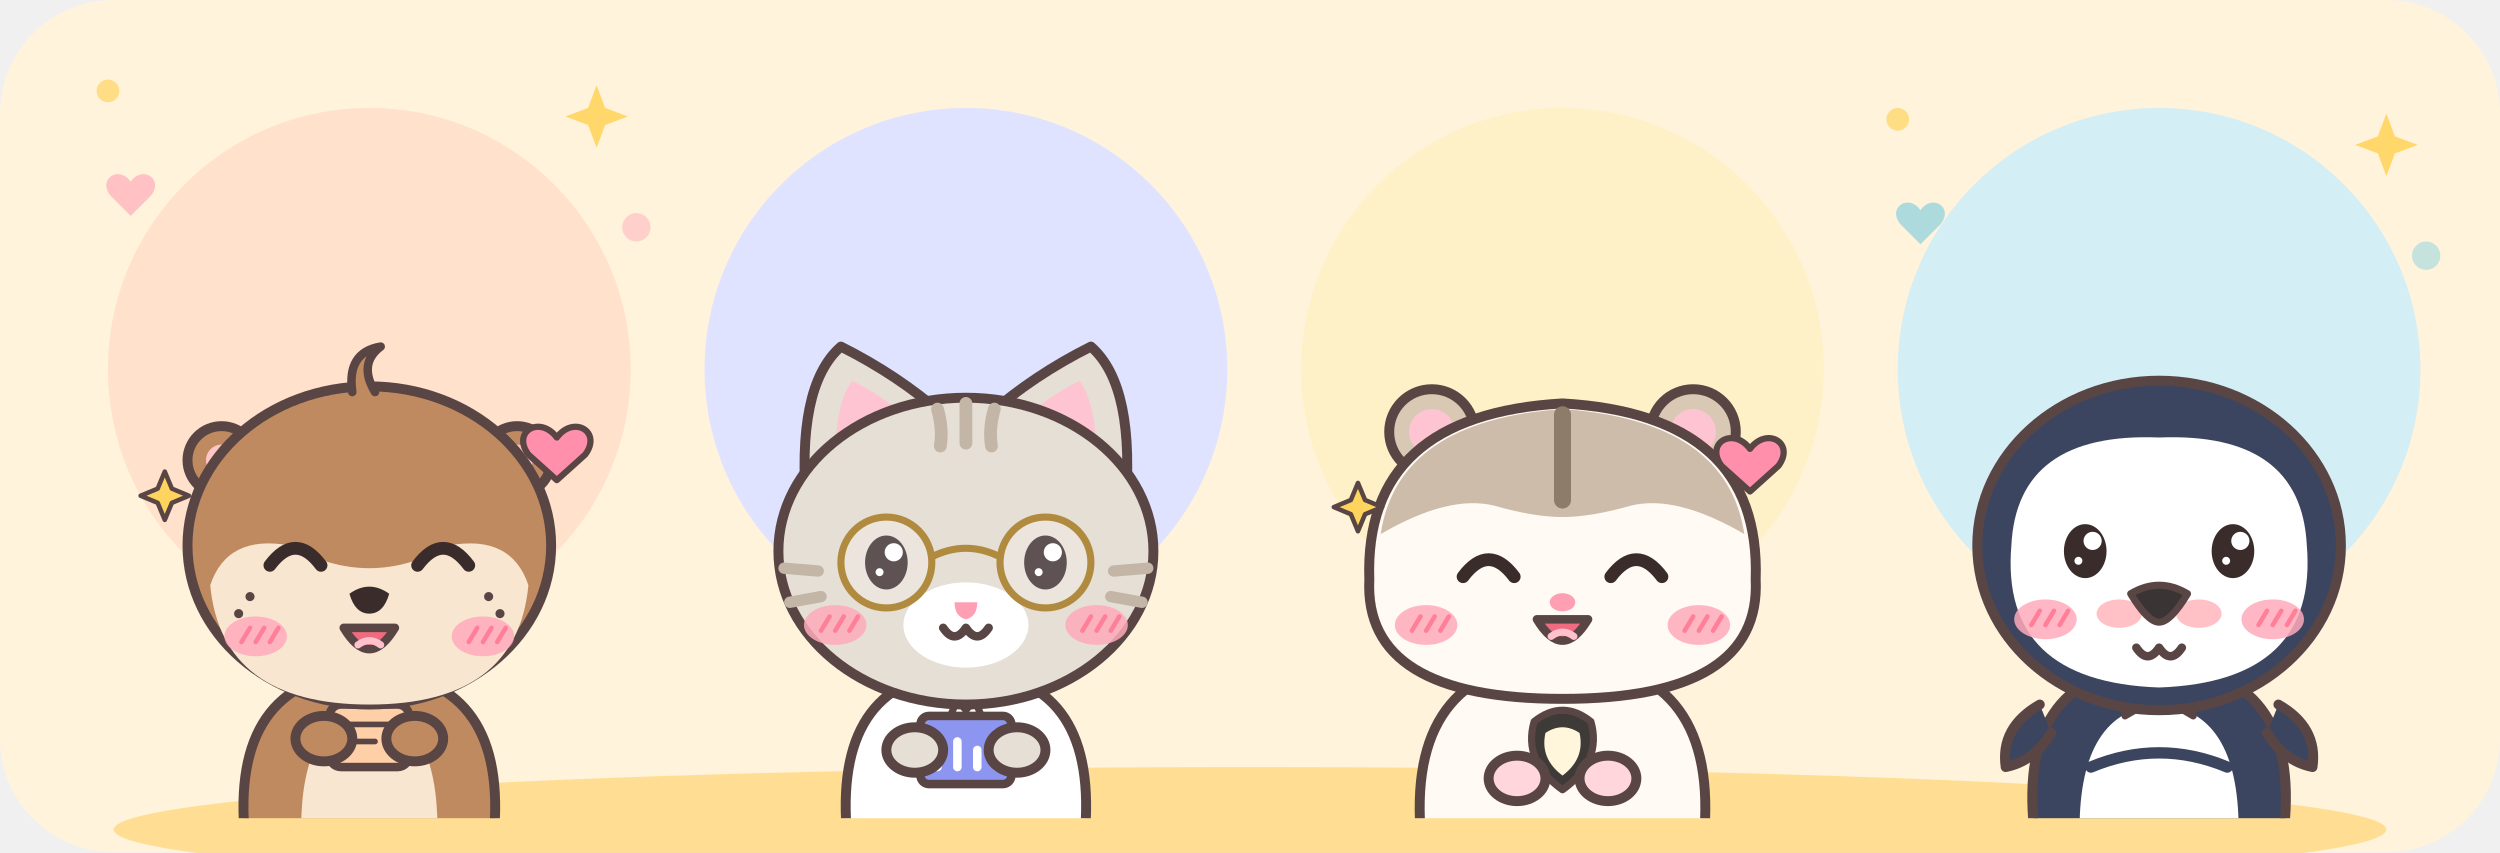
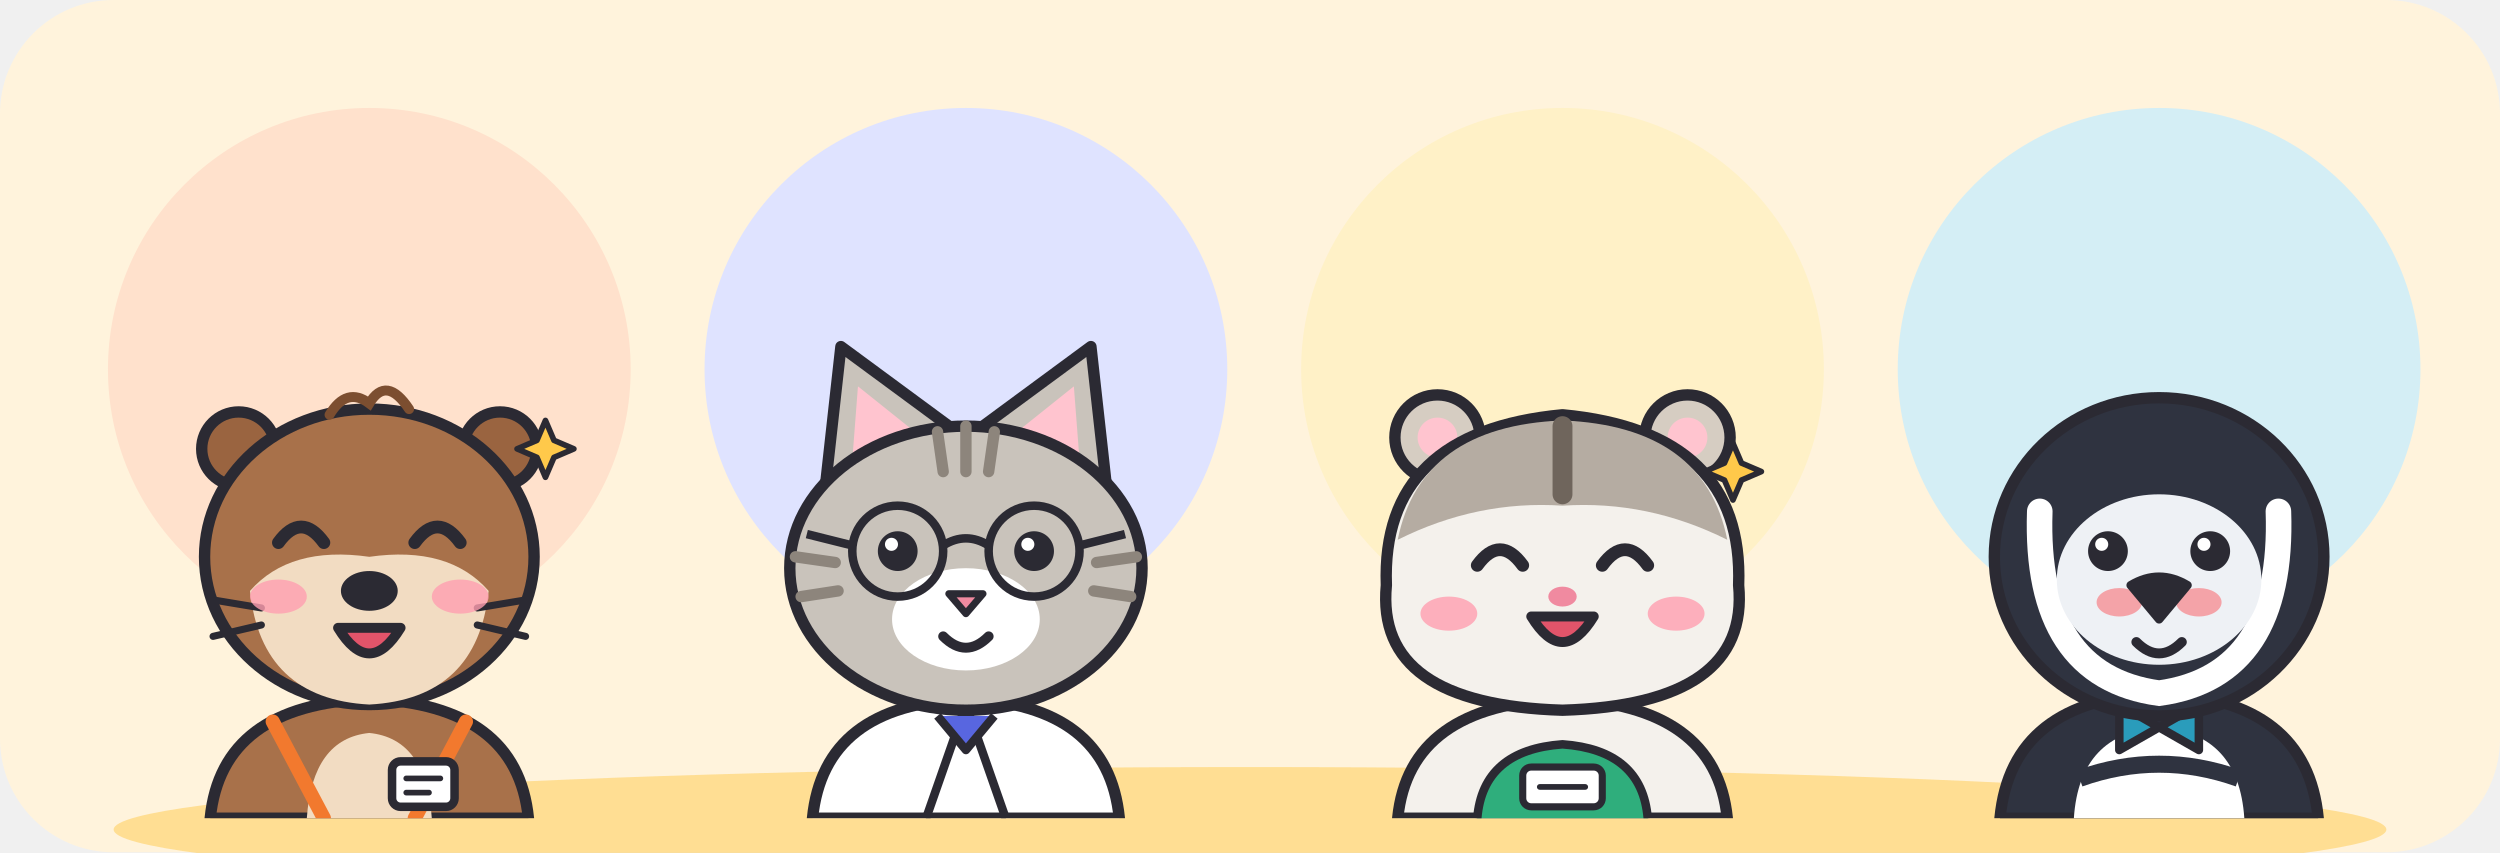
<svg xmlns="http://www.w3.org/2000/svg" viewBox="0 0 880 300" role="img" aria-label="RonToの4匹のキャラクター">
  <rect width="880" height="300" rx="40" fill="#fff3dc" />
  <ellipse cx="440" cy="292" rx="400" ry="22" fill="#ffc94a" opacity="0.5" />
-   <g transform="translate(10 0)">
-     <path d="M200 30 l3 8 8 3 -8 3 -3 8 -3 -8 -8 -3 8 -3z" fill="#ffd45e" opacity="0.9" />
-     <path d="M36 64 c-4 -6 -12 -1 -7 5 l7 7 7 -7 c5 -6 -3 -11 -7 -5z" fill="#ff8fab" opacity="0.5" />
-     <circle cx="214" cy="80" r="5" fill="#ff8fab" opacity="0.35" />
-     <circle cx="28" cy="32" r="4" fill="#ffd45e" opacity="0.7" />
-   </g>
-   <g transform="translate(640 10)">
-     <path d="M200 30 l3 8 8 3 -8 3 -3 8 -3 -8 -8 -3 8 -3z" fill="#ffd45e" opacity="0.9" />
-     <path d="M36 64 c-4 -6 -12 -1 -7 5 l7 7 7 -7 c5 -6 -3 -11 -7 -5z" fill="#5cc3dd" opacity="0.5" />
-     <circle cx="214" cy="80" r="5" fill="#5cc3dd" opacity="0.35" />
-     <circle cx="28" cy="32" r="4" fill="#ffd45e" opacity="0.7" />
-   </g>
  <circle cx="130" cy="130" r="92" fill="#ffe1cc" />
  <svg x="30" y="88" width="200" height="200" viewBox="0 0 200 200" overflow="hidden">
-     <path d="M56 204 Q52 150 100 148 Q148 150 144 204 Z" fill="#c08a60" stroke="#5a4545" stroke-width="3.5" stroke-linejoin="round" stroke-linecap="round" />
-     <path d="M76 204 Q76 164 100 162 Q124 164 124 204 Z" fill="#f8e6d0" />
-     <rect x="86" y="160" width="28" height="22" rx="4" fill="#ffd0a8" stroke="#5a4545" stroke-width="3" stroke-linejoin="round" stroke-linecap="round" />
-     <path d="M92 167 h16 M92 173 h10" stroke="#5a4545" stroke-width="2" stroke-linecap="round" />
-     <ellipse cx="84" cy="172" rx="10" ry="8" fill="#c08a60" stroke="#5a4545" stroke-width="3.5" stroke-linejoin="round" stroke-linecap="round" />
-     <ellipse cx="116" cy="172" rx="10" ry="8" fill="#c08a60" stroke="#5a4545" stroke-width="3.5" stroke-linejoin="round" stroke-linecap="round" />
-     <circle cx="48" cy="74" r="12" fill="#c08a60" stroke="#5a4545" stroke-width="3.5" stroke-linejoin="round" stroke-linecap="round" />
-     <circle cx="152" cy="74" r="12" fill="#c08a60" stroke="#5a4545" stroke-width="3.5" stroke-linejoin="round" stroke-linecap="round" />
-     <circle cx="48" cy="74" r="5.5" fill="#ffc6c6" />
-     <circle cx="152" cy="74" r="5.5" fill="#ffc6c6" />
-     <ellipse cx="100" cy="104" rx="64" ry="56" fill="#c08a60" stroke="#5a4545" stroke-width="3.5" stroke-linejoin="round" stroke-linecap="round" />
-     <path d="M44 118 Q48 160 100 160 Q152 160 156 118 Q150 100 128 104 Q114 112 100 112 Q86 112 72 104 Q50 100 44 118 Z" fill="#f8e6d0" />
-     <path d="M94 50 q-2 -14 10 -16 q-8 6 -2 16" fill="#c08a60" stroke="#5a4545" stroke-width="3" stroke-linejoin="round" stroke-linecap="round" />
-     <path d="M93 121 q7 -5 14 0 q-2 7 -7 7 q-5 0 -7 -7z" fill="#3b2c2c" />
-     <circle cx="58" cy="122" r="1.6" fill="#5a4545" />
-     <circle cx="54" cy="128" r="1.6" fill="#5a4545" />
-     <circle cx="142" cy="122" r="1.6" fill="#5a4545" />
-     <circle cx="146" cy="128" r="1.6" fill="#5a4545" />
-     <ellipse cx="60" cy="136" rx="11" ry="7" fill="#ffaabb" opacity="0.85" />
-     <path d="M55 138 l3 -5 M60 138 l3 -5 M65 138 l3 -5" stroke="#ff7f99" stroke-width="1.6" stroke-linecap="round" />
-     <ellipse cx="140" cy="136" rx="11" ry="7" fill="#ffaabb" opacity="0.85" />
-     <path d="M135 138 l3 -5 M140 138 l3 -5 M145 138 l3 -5" stroke="#ff7f99" stroke-width="1.6" stroke-linecap="round" />
-     <path d="M65 111 Q74 99 83 111" fill="none" stroke="#3b2c2c" stroke-width="4.5" stroke-linecap="round" stroke-linejoin="round" />
-     <path d="M117 111 Q126 99 135 111" fill="none" stroke="#3b2c2c" stroke-width="4.5" stroke-linecap="round" stroke-linejoin="round" />
-     <path d="M91 133 Q100 148 109 133 Z" fill="#f06a80" stroke="#5a4545" stroke-width="3" stroke-linecap="round" stroke-linejoin="round" />
-     <path d="M96 139 Q100 136 104 139" fill="none" stroke="#ffc2cc" stroke-width="2.5" stroke-linecap="round" />
-     <path d="M166 66 c-6 -8 -16 -2 -10 6 l10 9 10 -9 c6 -8 -4 -14 -10 -6z" fill="#ff8fab" stroke="#5a4545" stroke-width="2.2" stroke-linejoin="round" />
-     <path d="M28 78 l2.5 6 6 2.5 -6 2.5 -2.5 6 -2.5 -6 -6 -2.5 6 -2.5z" fill="#ffd45e" stroke="#5a4545" stroke-width="1.6" stroke-linejoin="round" />
+     <path d="M44 200 Q48 160 100 158 Q152 160 156 200 Z" fill="#a8714a" stroke="#2b2a33" stroke-width="4" stroke-linejoin="round" />
+     <path d="M78 200 Q80 172 100 170 Q120 172 122 200 Z" fill="#f2dcc2" />
+     <path d="M66 166 L84 200 M134 166 L116 200" stroke="#f2792e" stroke-width="5" stroke-linecap="round" />
+     <rect x="108" y="180" width="22" height="16" rx="3" fill="#fff" stroke="#2b2a33" stroke-width="3" stroke-linejoin="round" />
+     <path d="M113 186 h12 M113 191 h8" stroke="#2b2a33" stroke-width="2" stroke-linecap="round" />
+     <circle cx="54" cy="70" r="13" fill="#9a6440" stroke="#2b2a33" stroke-width="4" stroke-linejoin="round" />
+     <circle cx="146" cy="70" r="13" fill="#9a6440" stroke="#2b2a33" stroke-width="4" stroke-linejoin="round" />
+     <ellipse cx="100" cy="108" rx="58" ry="52" fill="#a8714a" stroke="#2b2a33" stroke-width="4" stroke-linejoin="round" />
+     <path d="M58 120 Q62 158 100 160 Q138 158 142 120 Q128 104 100 108 Q72 104 58 120 Z" fill="#f2dcc2" />
+     <path d="M86 58 q6 -10 14 -4 q6 -10 14 2" fill="none" stroke="#7c4e30" stroke-width="3.5" stroke-linecap="round" />
+     <ellipse cx="100" cy="120" rx="10" ry="7" fill="#2b2a33" />
+     <path d="M62 126 l-18 -3 M62 132 l-17 4 M138 126 l18 -3 M138 132 l17 4" stroke="#2b2a33" stroke-width="2.5" stroke-linecap="round" />
+     <ellipse cx="68" cy="122" rx="10" ry="6" fill="#ff9fb0" opacity="0.8" />
+     <ellipse cx="132" cy="122" rx="10" ry="6" fill="#ff9fb0" opacity="0.8" />
+     <path d="M68 103 Q76 92 84 103" fill="none" stroke="#2b2a33" stroke-width="4.5" stroke-linecap="round" />
+     <path d="M116 103 Q124 92 132 103" fill="none" stroke="#2b2a33" stroke-width="4.5" stroke-linecap="round" />
+     <path d="M89 133 Q100 151 111 133 Z" fill="#e2546a" stroke="#2b2a33" stroke-width="3.5" stroke-linecap="round" stroke-linejoin="round" />
+     <path d="M162 60 l3 7 7 3 -7 3 -3 7 -3 -7 -7 -3 7 -3z" fill="#ffc94a" stroke="#2b2a33" stroke-width="2" stroke-linejoin="round" />
  </svg>
  <circle cx="340" cy="130" r="92" fill="#dfe3ff" />
  <svg x="240" y="88" width="200" height="200" viewBox="0 0 200 200" overflow="hidden">
-     <path d="M58 204 Q54 150 100 148 Q146 150 142 204 Z" fill="#fff" stroke="#5a4545" stroke-width="3.5" stroke-linejoin="round" stroke-linecap="round" />
-     <path d="M100 150 L90 176 M100 150 L110 176" stroke="#5a4545" stroke-width="2.5" stroke-linecap="round" />
-     <path d="M92 152 L100 162 L108 152 Z" fill="#8c96f0" stroke="#5a4545" stroke-width="2.5" stroke-linejoin="round" stroke-linecap="round" />
-     <rect x="84" y="164" width="32" height="24" rx="3" fill="#8c96f0" stroke="#5a4545" stroke-width="3" stroke-linejoin="round" stroke-linecap="round" />
-     <path d="M90 182 v-5 M97 182 v-9 M104 182 v-6 M111 182 v-12" stroke="#fff" stroke-width="3" stroke-linecap="round" />
-     <ellipse cx="82" cy="176" rx="10" ry="8" fill="#e6dfd6" stroke="#5a4545" stroke-width="3.5" stroke-linejoin="round" stroke-linecap="round" />
-     <ellipse cx="118" cy="176" rx="10" ry="8" fill="#e6dfd6" stroke="#5a4545" stroke-width="3.5" stroke-linejoin="round" stroke-linecap="round" />
-     <path d="M44 92 Q40 48 56 34 Q76 44 92 58 Z" fill="#e6dfd6" stroke="#5a4545" stroke-width="3.5" stroke-linejoin="round" stroke-linecap="round" />
-     <path d="M156 92 Q160 48 144 34 Q124 44 108 58 Z" fill="#e6dfd6" stroke="#5a4545" stroke-width="3.5" stroke-linejoin="round" stroke-linecap="round" />
-     <path d="M54 74 Q54 54 60 46 Q72 52 80 60 Z M146 74 Q146 54 140 46 Q128 52 120 60 Z" fill="#ffc4d2" />
-     <ellipse cx="100" cy="106" rx="66" ry="54" fill="#e6dfd6" stroke="#5a4545" stroke-width="3.5" stroke-linejoin="round" stroke-linecap="round" />
-     <path d="M90 56 q2 7 1 13 M100 54 v14 M110 56 q-2 7 -1 13" stroke="#c4b6a6" stroke-width="4.5" stroke-linecap="round" fill="none" />
-     <path d="M36 112 l12 1 M38 124 l11 -2 M164 112 l-12 1 M162 124 l-11 -2" stroke="#c4b6a6" stroke-width="4" stroke-linecap="round" />
-     <ellipse cx="100" cy="132" rx="22" ry="15" fill="#fff" />
-     <path d="M96 124 h8 q0 5 -4 6 q-4 -1 -4 -6z" fill="#ff9fb4" />
-     <ellipse cx="54" cy="132" rx="11" ry="7" fill="#ffaabb" opacity="0.85" />
-     <path d="M49 134 l3 -5 M54 134 l3 -5 M59 134 l3 -5" stroke="#ff7f99" stroke-width="1.6" stroke-linecap="round" />
-     <ellipse cx="146" cy="132" rx="11" ry="7" fill="#ffaabb" opacity="0.85" />
-     <path d="M141 134 l3 -5 M146 134 l3 -5 M151 134 l3 -5" stroke="#ff7f99" stroke-width="1.6" stroke-linecap="round" />
-     <ellipse cx="72" cy="110" rx="7.5" ry="9.5" fill="#3b2c2c" />
-     <circle cx="74.6" cy="106.4" r="3.2" fill="#fff" />
-     <circle cx="69.6" cy="113.4" r="1.4" fill="#fff" />
-     <ellipse cx="128" cy="110" rx="7.5" ry="9.5" fill="#3b2c2c" />
-     <circle cx="130.6" cy="106.4" r="3.2" fill="#fff" />
-     <circle cx="125.6" cy="113.4" r="1.4" fill="#fff" />
-     <path d="M92 133 Q96 139 100 133 Q104 139 108 133" fill="none" stroke="#5a4545" stroke-width="3" stroke-linecap="round" stroke-linejoin="round" />
-     <circle cx="72" cy="110" r="16" fill="#fff" fill-opacity="0.18" stroke="#b08a3e" stroke-width="2.5" />
-     <circle cx="128" cy="110" r="16" fill="#fff" fill-opacity="0.18" stroke="#b08a3e" stroke-width="2.5" />
-     <path d="M88 108 Q100 102 112 108" fill="none" stroke="#b08a3e" stroke-width="2.5" stroke-linecap="round" />
+     <path d="M46 200 Q50 160 100 158 Q150 160 154 200 Z" fill="#fff" stroke="#2b2a33" stroke-width="4" stroke-linejoin="round" />
+     <path d="M100 160 L86 200 M100 160 L114 200" stroke="#2b2a33" stroke-width="3" />
+     <path d="M90 164 L100 176 L110 164" fill="#5866e0" stroke="#2b2a33" stroke-width="3" stroke-linejoin="round" />
+     <path d="M50 88 L56 34 L94 62 Z" fill="#c9c3bb" stroke="#2b2a33" stroke-width="4" stroke-linejoin="round" />
+     <path d="M150 88 L144 34 L106 62 Z" fill="#c9c3bb" stroke="#2b2a33" stroke-width="4" stroke-linejoin="round" />
+     <path d="M60 74 L62 48 L82 64 Z M140 74 L138 48 L118 64 Z" fill="#ffc4cf" />
+     <ellipse cx="100" cy="112" rx="62" ry="50" fill="#c9c3bb" stroke="#2b2a33" stroke-width="4" stroke-linejoin="round" />
+     <path d="M90 64 l2 14 M100 62 v16 M110 64 l-2 14 M40 108 l14 2 M42 122 l13 -2 M160 108 l-14 2 M158 122 l-13 -2" stroke="#8d857c" stroke-width="4" stroke-linecap="round" />
+     <ellipse cx="100" cy="130" rx="26" ry="18" fill="#fff" />
+     <path d="M94 121 h12 l-6 7 z" fill="#f08aa0" stroke="#2b2a33" stroke-width="2.5" stroke-linejoin="round" />
+     <circle cx="76" cy="106" r="7" fill="#2b2a33" />
+     <circle cx="73.8" cy="103.6" r="2.3" fill="#fff" />
+     <circle cx="124" cy="106" r="7" fill="#2b2a33" />
+     <circle cx="121.8" cy="103.6" r="2.3" fill="#fff" />
+     <path d="M92 136 Q100 144 108 136" fill="none" stroke="#2b2a33" stroke-width="3.5" stroke-linecap="round" stroke-linejoin="round" />
+     <circle cx="76" cy="106" r="16" fill="none" stroke="#2b2a33" stroke-width="3" stroke-linejoin="round" />
+     <circle cx="124" cy="106" r="16" fill="none" stroke="#2b2a33" stroke-width="3" stroke-linejoin="round" />
+     <path d="M92 104 Q100 99 108 104 M60 104 L44 100 M140 104 L156 100" fill="none" stroke="#2b2a33" stroke-width="3" stroke-linejoin="round" />
  </svg>
  <circle cx="550" cy="130" r="92" fill="#fff1c7" />
  <svg x="450" y="88" width="200" height="200" viewBox="0 0 200 200" overflow="hidden">
-     <path d="M50 204 Q46 146 100 144 Q154 146 150 204 Z" fill="#fffaf3" stroke="#5a4545" stroke-width="3.5" stroke-linejoin="round" stroke-linecap="round" />
-     <g transform="translate(0 16)">
-       <path d="M90 150 q10 -8 20 0 q4 14 -10 24 q-14 -10 -10 -24z" fill="#3d3a38" stroke="#5a4545" stroke-width="2.5" stroke-linejoin="round" stroke-linecap="round" />
-       <path d="M94 154 q6 -4 12 0 q2 9 -6 15 q-8 -6 -6 -15z" fill="#fff6dc" />
-     </g>
-     <ellipse cx="84" cy="186" rx="10" ry="8" fill="#ffd6dc" stroke="#5a4545" stroke-width="3.5" stroke-linejoin="round" stroke-linecap="round" />
-     <ellipse cx="116" cy="186" rx="10" ry="8" fill="#ffd6dc" stroke="#5a4545" stroke-width="3.5" stroke-linejoin="round" stroke-linecap="round" />
-     <circle cx="54" cy="64" r="15" fill="#d9c8b4" stroke="#5a4545" stroke-width="3.5" stroke-linejoin="round" stroke-linecap="round" />
-     <circle cx="146" cy="64" r="15" fill="#d9c8b4" stroke="#5a4545" stroke-width="3.5" stroke-linejoin="round" stroke-linecap="round" />
-     <circle cx="54" cy="64" r="8" fill="#ffc4d2" />
-     <circle cx="146" cy="64" r="8" fill="#ffc4d2" />
-     <path d="M32 116 Q30 58 100 54 Q170 58 168 116 Q170 158 100 158 Q30 158 32 116 Z" fill="#fffaf3" stroke="#5a4545" stroke-width="3.5" stroke-linejoin="round" stroke-linecap="round" />
-     <path d="M36 100 Q42 60 100 56 Q158 60 164 100 Q140 86 124 90 Q110 94 100 94 Q90 94 76 90 Q60 86 36 100 Z" fill="#cdbcaa" />
-     <path d="M100 58 V88" stroke="#8e7c6a" stroke-width="6" stroke-linecap="round" />
-     <ellipse cx="100" cy="124" rx="4.5" ry="3.2" fill="#ff9fb4" />
-     <ellipse cx="52" cy="132" rx="11" ry="7" fill="#ffaabb" opacity="0.85" />
-     <path d="M47 134 l3 -5 M52 134 l3 -5 M57 134 l3 -5" stroke="#ff7f99" stroke-width="1.6" stroke-linecap="round" />
-     <ellipse cx="148" cy="132" rx="11" ry="7" fill="#ffaabb" opacity="0.85" />
-     <path d="M143 134 l3 -5 M148 134 l3 -5 M153 134 l3 -5" stroke="#ff7f99" stroke-width="1.6" stroke-linecap="round" />
-     <path d="M65 115 Q74 103 83 115" fill="none" stroke="#3b2c2c" stroke-width="4.5" stroke-linecap="round" stroke-linejoin="round" />
-     <path d="M117 115 Q126 103 135 115" fill="none" stroke="#3b2c2c" stroke-width="4.5" stroke-linecap="round" stroke-linejoin="round" />
-     <path d="M91 130 Q100 145 109 130 Z" fill="#f06a80" stroke="#5a4545" stroke-width="3" stroke-linecap="round" stroke-linejoin="round" />
-     <path d="M96 136 Q100 133 104 136" fill="none" stroke="#ffc2cc" stroke-width="2.5" stroke-linecap="round" />
-     <path d="M166 70 c-6 -8 -16 -2 -10 6 l10 9 10 -9 c6 -8 -4 -14 -10 -6z" fill="#ff8fab" stroke="#5a4545" stroke-width="2.2" stroke-linejoin="round" />
-     <path d="M28 82 l2.5 6 6 2.5 -6 2.5 -2.5 6 -2.5 -6 -6 -2.5 6 -2.5z" fill="#ffd45e" stroke="#5a4545" stroke-width="1.6" stroke-linejoin="round" />
+     <path d="M42 200 Q46 160 100 158 Q154 160 158 200 Z" fill="#f4f1ec" stroke="#2b2a33" stroke-width="4" stroke-linejoin="round" />
+     <path d="M70 200 Q72 176 100 174 Q128 176 130 200" fill="#2fae7c" stroke="#2b2a33" stroke-width="3" stroke-linejoin="round" />
+     <rect x="86" y="182" width="28" height="14" rx="3" fill="#fff" stroke="#2b2a33" stroke-width="2.5" stroke-linejoin="round" />
+     <path d="M92 189 h16" stroke="#2b2a33" stroke-width="2" stroke-linecap="round" />
+     <circle cx="56" cy="66" r="15" fill="#d6cdc2" stroke="#2b2a33" stroke-width="4" stroke-linejoin="round" />
+     <circle cx="144" cy="66" r="15" fill="#d6cdc2" stroke="#2b2a33" stroke-width="4" stroke-linejoin="round" />
+     <circle cx="56" cy="66" r="7" fill="#ffc4cf" />
+     <circle cx="144" cy="66" r="7" fill="#ffc4cf" />
+     <path d="M38 118 Q36 64 100 58 Q164 64 162 118 Q166 160 100 162 Q34 160 38 118 Z" fill="#f4f1ec" stroke="#2b2a33" stroke-width="4" stroke-linejoin="round" />
+     <path d="M42 102 Q50 62 100 60 Q150 62 158 102 Q130 88 100 90 Q70 88 42 102 Z" fill="#b5aca2" />
+     <path d="M100 62 V86" stroke="#6f655c" stroke-width="7" stroke-linecap="round" />
+     <ellipse cx="100" cy="122" rx="5" ry="3.5" fill="#f08aa0" />
+     <ellipse cx="60" cy="128" rx="10" ry="6" fill="#ff9fb0" opacity="0.8" />
+     <ellipse cx="140" cy="128" rx="10" ry="6" fill="#ff9fb0" opacity="0.8" />
+     <path d="M70 111 Q78 100 86 111" fill="none" stroke="#2b2a33" stroke-width="4.5" stroke-linecap="round" />
+     <path d="M114 111 Q122 100 130 111" fill="none" stroke="#2b2a33" stroke-width="4.5" stroke-linecap="round" />
+     <path d="M89 129 Q100 147 111 129 Z" fill="#e2546a" stroke="#2b2a33" stroke-width="3.5" stroke-linecap="round" stroke-linejoin="round" />
+     <path d="M160 68 l3 7 7 3 -7 3 -3 7 -3 -7 -7 -3 7 -3z" fill="#ffc94a" stroke="#2b2a33" stroke-width="2" stroke-linejoin="round" />
  </svg>
  <circle cx="760" cy="130" r="92" fill="#d4eef5" />
  <svg x="660" y="88" width="200" height="200" viewBox="0 0 200 200" overflow="hidden">
-     <path d="M56 204 Q50 148 100 146 Q150 148 144 204 Z" fill="#3c4560" stroke="#5a4545" stroke-width="3.5" stroke-linejoin="round" stroke-linecap="round" />
-     <path d="M72 204 Q72 162 100 160 Q128 162 128 204 Z" fill="#fff" />
-     <path d="M76 182 Q100 172 124 182" fill="none" stroke="#3c4560" stroke-width="4" stroke-linecap="round" />
-     <path d="M88 150 L100 157 L88 164 Z M112 150 L100 157 L112 164 Z" fill="#5cc3dd" stroke="#5a4545" stroke-width="2.5" stroke-linejoin="round" stroke-linecap="round" />
-     <circle cx="100" cy="157" r="3.5" fill="#5cc3dd" stroke="#5a4545" stroke-width="2.5" stroke-linejoin="round" stroke-linecap="round" />
-     <path d="M58 160 q-14 8 -12 22 q10 -2 16 -12" fill="#3c4560" stroke="#5a4545" stroke-width="3.5" stroke-linejoin="round" stroke-linecap="round" />
-     <path d="M142 160 q14 8 12 22 q-10 -2 -16 -12" fill="#3c4560" stroke="#5a4545" stroke-width="3.5" stroke-linejoin="round" stroke-linecap="round" />
-     <ellipse cx="100" cy="104" rx="64" ry="58" fill="#3c4560" stroke="#5a4545" stroke-width="3.5" stroke-linejoin="round" stroke-linecap="round" />
-     <path d="M48 104 Q50 64 100 66 Q150 64 152 104 Q156 152 100 154 Q44 152 48 104 Z" fill="#fff" />
-     <ellipse cx="86" cy="128" rx="8" ry="5" fill="#ffc0c6" />
-     <ellipse cx="114" cy="128" rx="8" ry="5" fill="#ffc0c6" />
-     <path d="M90 121 Q100 115 110 121 Q104 131 100 131 Q96 131 90 121 Z" fill="#3b3434" stroke="#5a4545" stroke-width="2.5" stroke-linejoin="round" stroke-linecap="round" />
-     <ellipse cx="60" cy="130" rx="11" ry="7" fill="#ffaabb" opacity="0.85" />
-     <path d="M55 132 l3 -5 M60 132 l3 -5 M65 132 l3 -5" stroke="#ff7f99" stroke-width="1.6" stroke-linecap="round" />
-     <ellipse cx="140" cy="130" rx="11" ry="7" fill="#ffaabb" opacity="0.85" />
-     <path d="M135 132 l3 -5 M140 132 l3 -5 M145 132 l3 -5" stroke="#ff7f99" stroke-width="1.6" stroke-linecap="round" />
-     <ellipse cx="74" cy="106" rx="7.5" ry="9.5" fill="#3b2c2c" />
-     <circle cx="76.6" cy="102.4" r="3.2" fill="#fff" />
-     <circle cx="71.6" cy="109.4" r="1.4" fill="#fff" />
-     <ellipse cx="126" cy="106" rx="7.5" ry="9.5" fill="#3b2c2c" />
-     <circle cx="128.6" cy="102.4" r="3.2" fill="#fff" />
-     <circle cx="123.6" cy="109.4" r="1.4" fill="#fff" />
-     <path d="M92 140 Q96 146 100 140 Q104 146 108 140" fill="none" stroke="#5a4545" stroke-width="3" stroke-linecap="round" stroke-linejoin="round" />
+     <path d="M44 200 Q48 158 100 156 Q152 158 156 200 Z" fill="#2f3340" stroke="#2b2a33" stroke-width="4" stroke-linejoin="round" />
+     <path d="M70 200 Q72 170 100 168 Q128 170 130 200 Z" fill="#fff" />
+     <path d="M72 186 Q100 176 128 186" fill="none" stroke="#2f3340" stroke-width="6" />
+     <path d="M86 160 L100 168 L86 176 Z M114 160 L100 168 L114 176 Z" fill="#2a9cbb" stroke="#2b2a33" stroke-width="3" stroke-linejoin="round" />
+     <ellipse cx="100" cy="108" rx="58" ry="56" fill="#2f3340" stroke="#2b2a33" stroke-width="4" stroke-linejoin="round" />
+     <path d="M58 92 Q56 150 100 156 Q144 150 142 92" fill="none" stroke="#fff" stroke-width="9" stroke-linecap="round" />
+     <ellipse cx="100" cy="116" rx="36" ry="30" fill="#eef1f5" />
+     <ellipse cx="86" cy="124" rx="8" ry="5" fill="#f4a3a8" />
+     <ellipse cx="114" cy="124" rx="8" ry="5" fill="#f4a3a8" />
+     <path d="M90 118 Q100 112 110 118 L100 130 Z" fill="#2b2a33" stroke="#2b2a33" stroke-width="3" stroke-linejoin="round" />
+     <circle cx="82" cy="106" r="7" fill="#2b2a33" />
+     <circle cx="79.8" cy="103.6" r="2.3" fill="#fff" />
+     <circle cx="118" cy="106" r="7" fill="#2b2a33" />
+     <circle cx="115.8" cy="103.6" r="2.3" fill="#fff" />
+     <path d="M92 138 Q100 146 108 138" fill="none" stroke="#2b2a33" stroke-width="3.5" stroke-linecap="round" stroke-linejoin="round" />
  </svg>
</svg>
